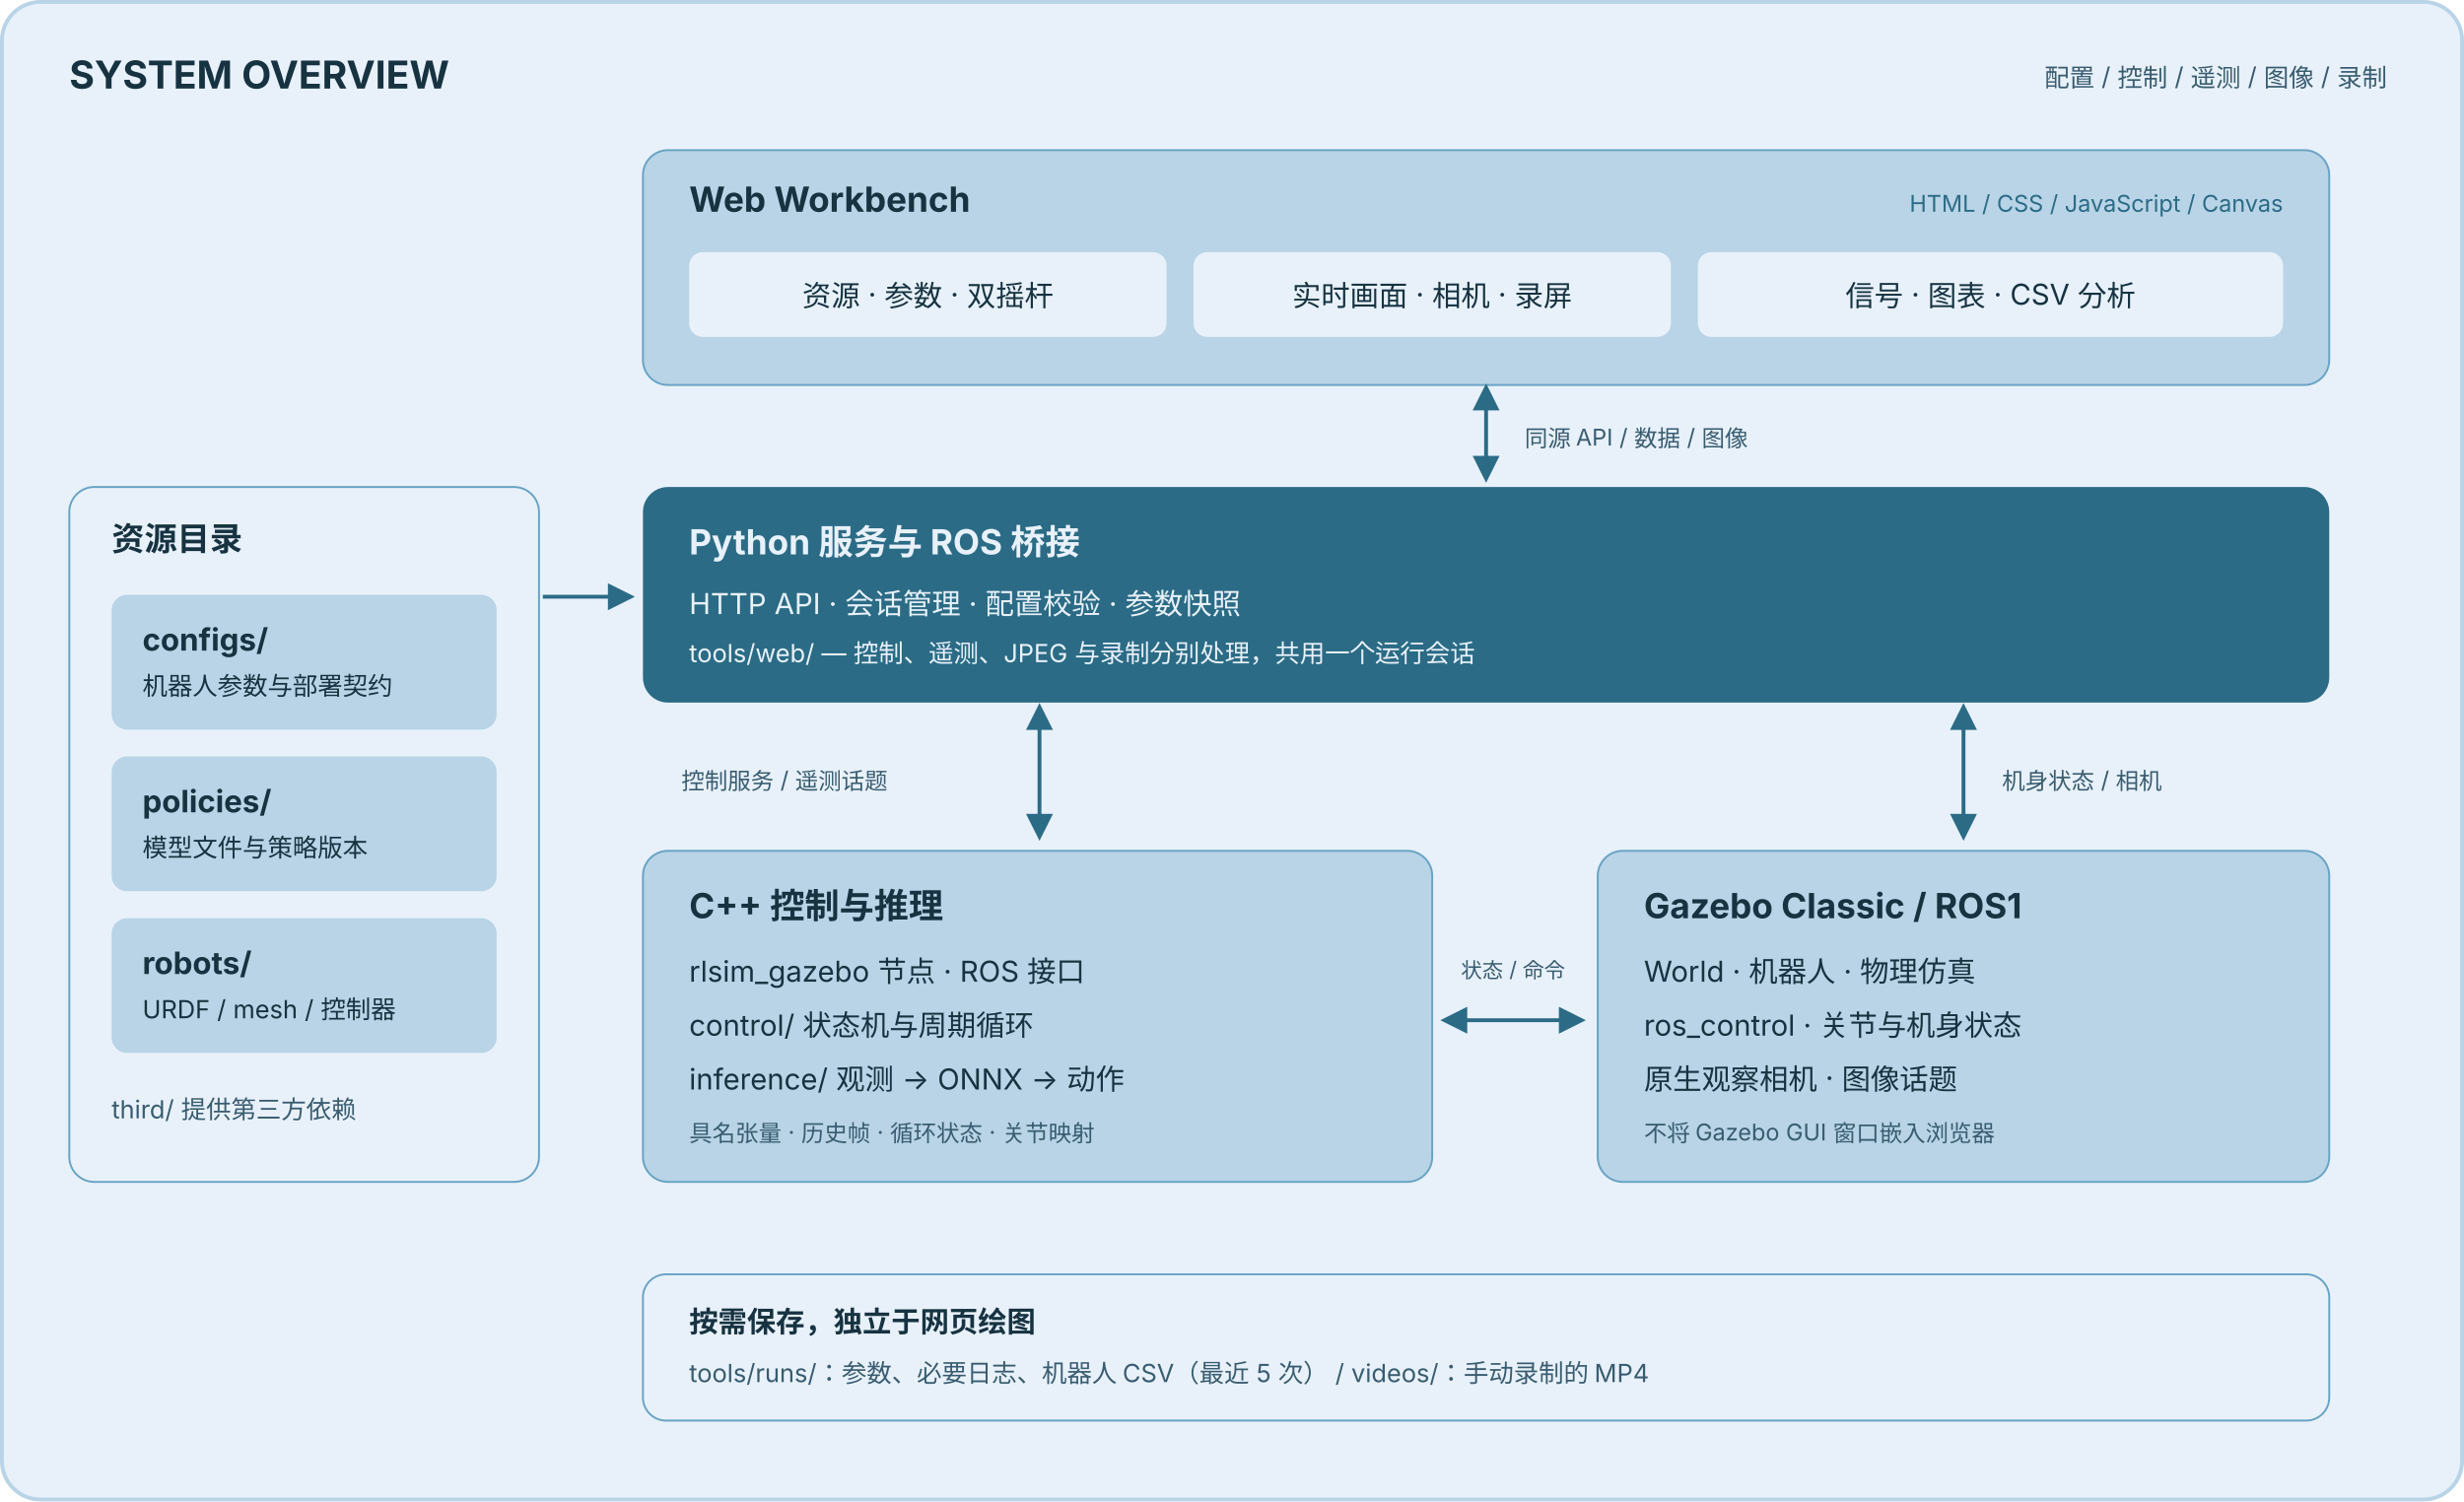
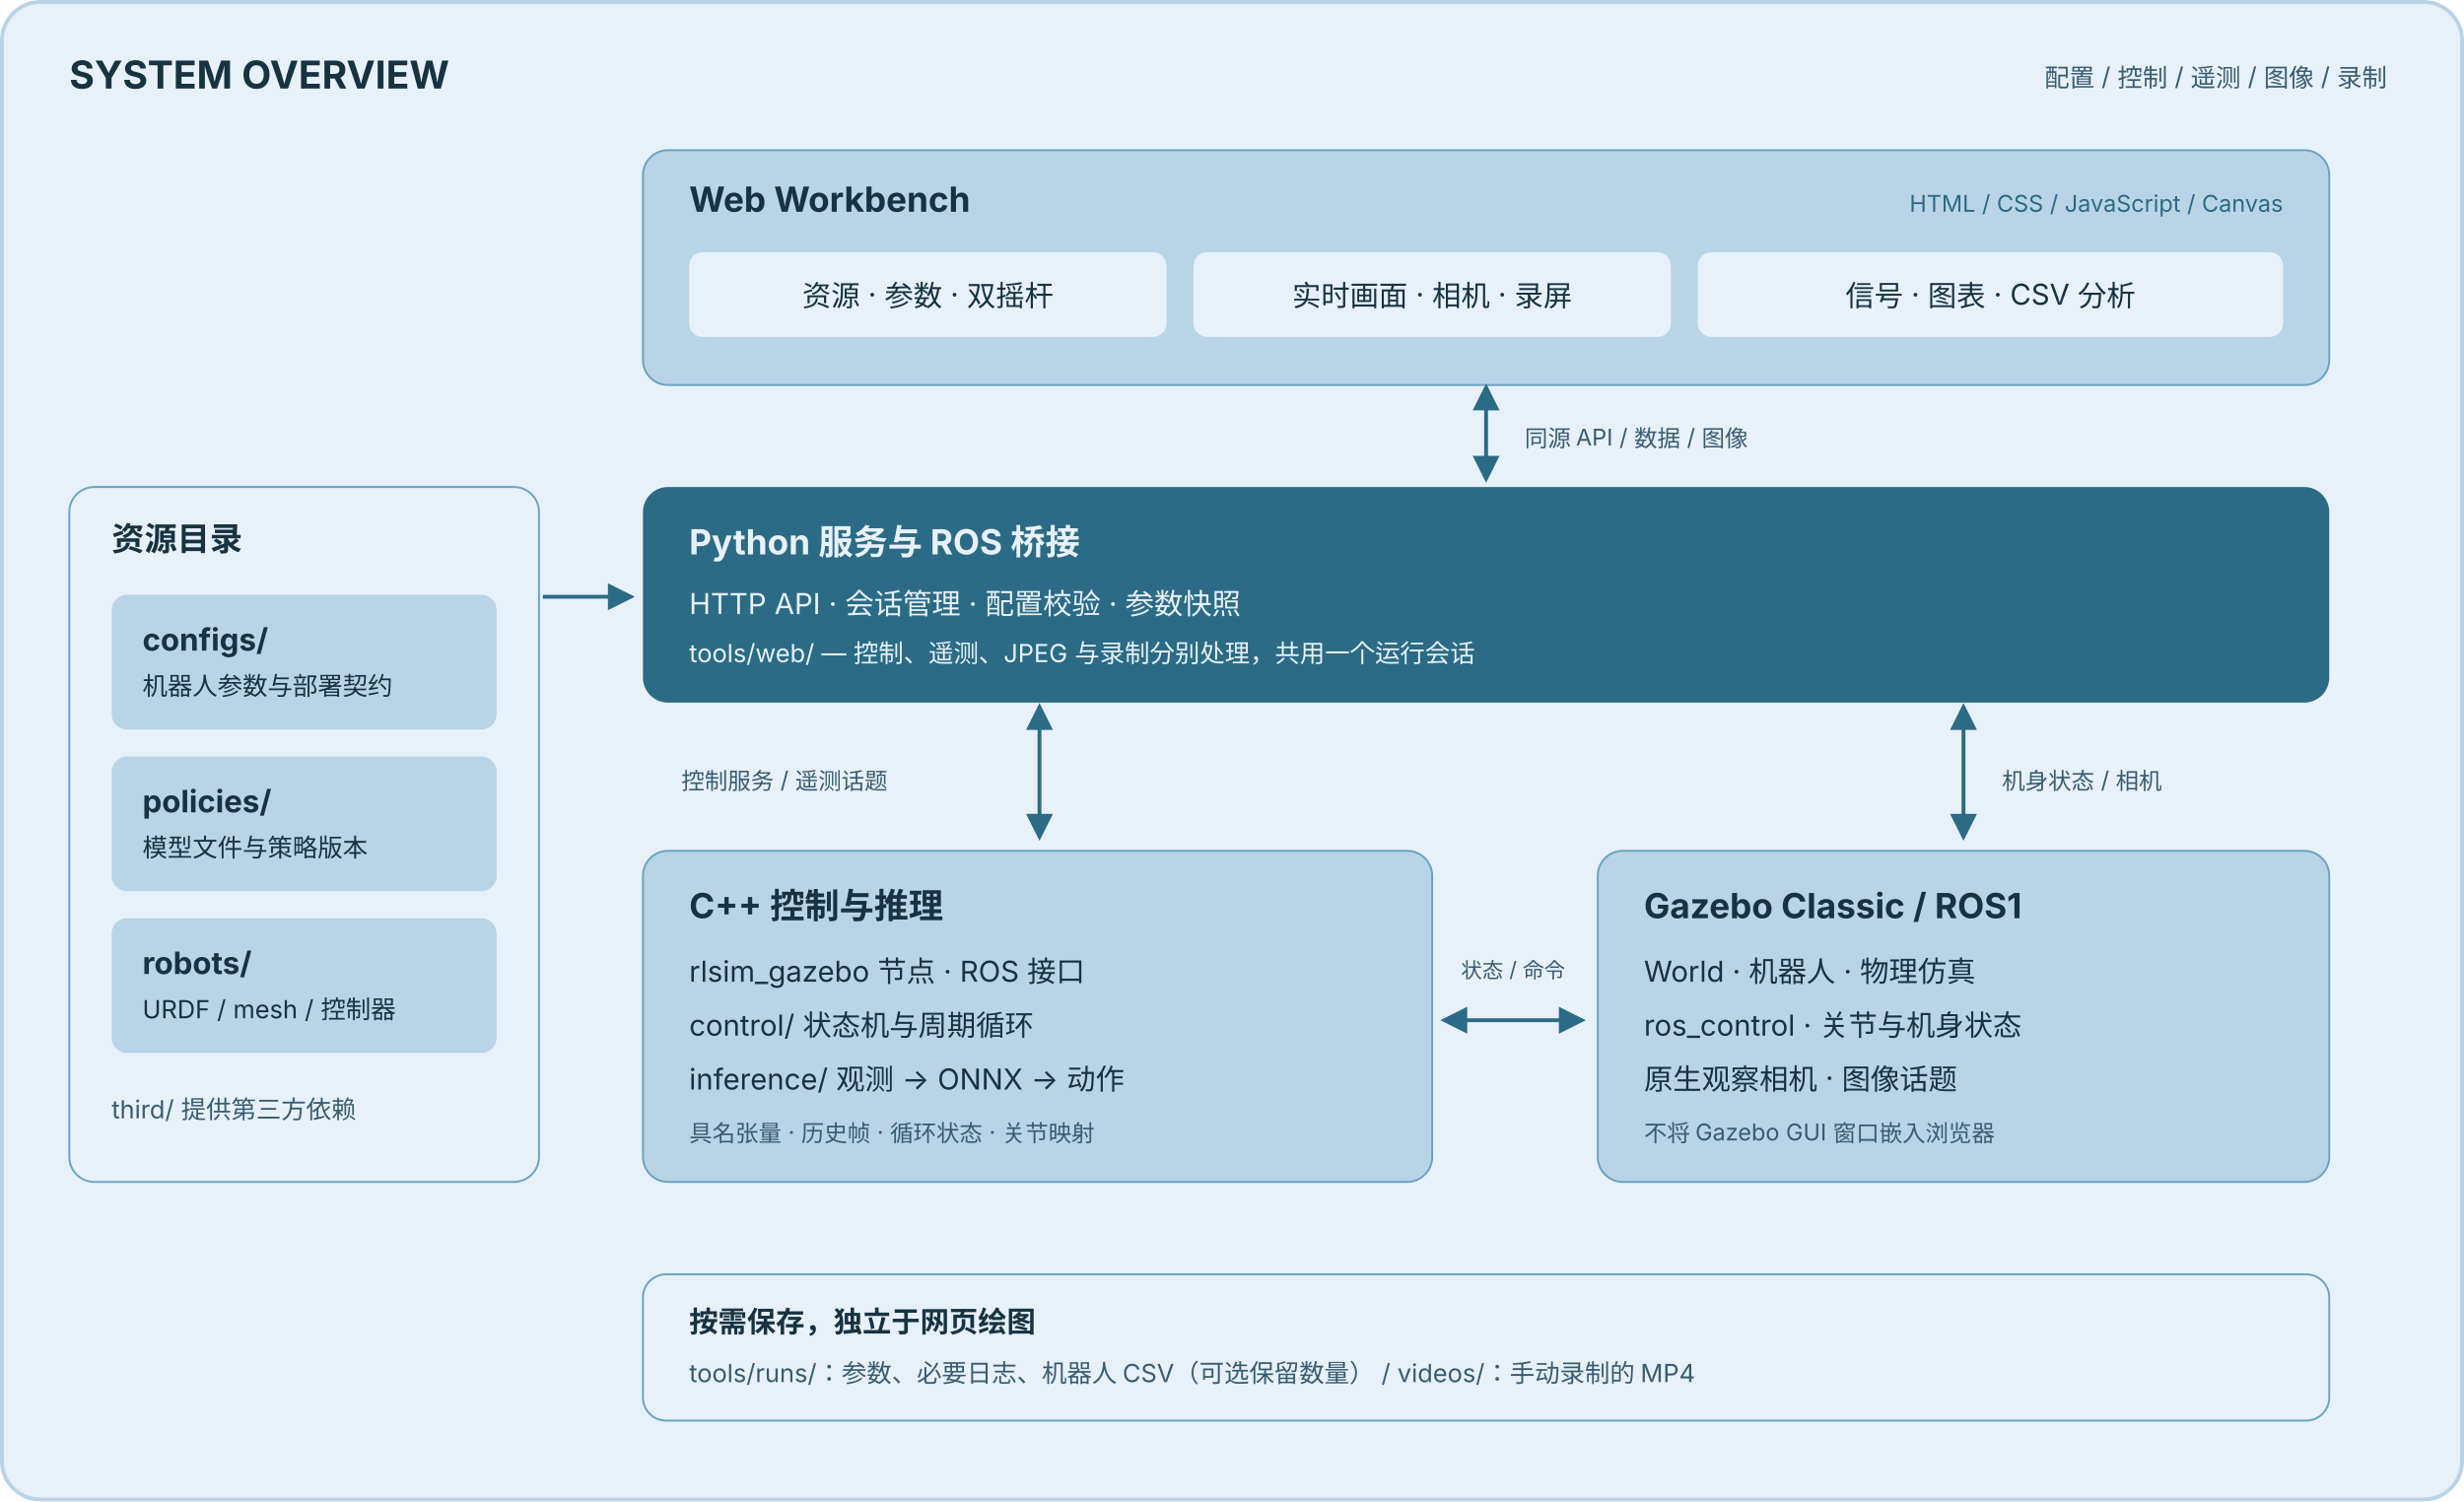
<svg xmlns="http://www.w3.org/2000/svg" width="1280" height="780" viewBox="0 0 1280 780" role="img" aria-labelledby="title description">
  <defs>
    <marker id="arrow" viewBox="0 0 10 10" refX="8" refY="5" markerWidth="7" markerHeight="7" orient="auto-start-reverse">
      <path d="m0 0 10 5-10 5Z" fill="#2b6b85" />
    </marker>
  </defs>
  <rect x="1" y="1" width="1278" height="778" rx="20" fill="#e8f1fa" stroke="#b8d4e6" stroke-width="2" />
  <g font-family="-apple-system,BlinkMacSystemFont,'Segoe UI','Microsoft YaHei',sans-serif" fill="#173341">
    <text x="36" y="46" font-size="20" font-weight="700">SYSTEM OVERVIEW</text>
    <text x="1240" y="45" text-anchor="end" font-size="13" fill="#395c70">配置 / 控制 / 遥测 / 图像 / 录制</text>
    <g>
      <rect x="334" y="78" width="876" height="122" rx="13" fill="#b8d4e6" stroke="#68a3c3" />
      <text x="358" y="110" font-size="18" font-weight="650">Web Workbench</text>
      <text x="1186" y="110" text-anchor="end" font-size="12" fill="#2b6b85">HTML / CSS / JavaScript / Canvas</text>
      <rect x="358" y="131" width="248" height="44" rx="7" fill="#e8f1fa" />
      <rect x="620" y="131" width="248" height="44" rx="7" fill="#e8f1fa" />
      <rect x="882" y="131" width="304" height="44" rx="7" fill="#e8f1fa" />
      <text x="482" y="159" text-anchor="middle" font-size="15">资源 · 参数 · 双摇杆</text>
      <text x="744" y="159" text-anchor="middle" font-size="15">实时画面 · 相机 · 录屏</text>
      <text x="1034" y="159" text-anchor="middle" font-size="15">信号 · 图表 · CSV 分析</text>
    </g>
    <g>
      <rect x="36" y="253" width="244" height="361" rx="13" fill="#e8f1fa" stroke="#68a3c3" />
      <text x="58" y="286" font-size="17" font-weight="650">资源目录</text>
      <rect x="58" y="309" width="200" height="70" rx="8" fill="#b8d4e6" />
      <text x="74" y="338" font-size="16" font-weight="650">configs/</text>
      <text x="74" y="361" font-size="13">机器人参数与部署契约</text>
      <rect x="58" y="393" width="200" height="70" rx="8" fill="#b8d4e6" />
      <text x="74" y="422" font-size="16" font-weight="650">policies/</text>
      <text x="74" y="445" font-size="13">模型文件与策略版本</text>
      <rect x="58" y="477" width="200" height="70" rx="8" fill="#b8d4e6" />
      <text x="74" y="506" font-size="16" font-weight="650">robots/</text>
      <text x="74" y="529" font-size="13">URDF / mesh / 控制器</text>
      <text x="58" y="581" font-size="13" fill="#395c70">third/ 提供第三方依赖</text>
    </g>
    <g>
      <rect x="334" y="253" width="876" height="112" rx="13" fill="#2b6b85" />
      <text x="358" y="288" font-size="18" font-weight="650" fill="#e8f1fa">Python 服务与 ROS 桥接</text>
      <text x="358" y="319" font-size="15" fill="#e8f1fa">HTTP API · 会话管理 · 配置校验 · 参数快照</text>
      <text x="358" y="344" font-size="13" fill="#e8f1fa">tools/web/ — 控制、遥测、JPEG 与录制分别处理，共用一个运行会话</text>
    </g>
    <g>
      <rect x="334" y="442" width="410" height="172" rx="13" fill="#b8d4e6" stroke="#68a3c3" />
      <text x="358" y="477" font-size="18" font-weight="650">C++ 控制与推理</text>
      <text x="358" y="510" font-size="15">rlsim_gazebo 节点 · ROS 接口</text>
      <text x="358" y="538" font-size="15">control/ 状态机与周期循环</text>
      <text x="358" y="566" font-size="15">inference/ 观测 → ONNX → 动作</text>
      <text x="358" y="593" font-size="12" fill="#395c70">具名张量 · 历史帧 · 循环状态 · 关节映射</text>
      <rect x="830" y="442" width="380" height="172" rx="13" fill="#b8d4e6" stroke="#68a3c3" />
      <text x="854" y="477" font-size="18" font-weight="650">Gazebo Classic / ROS1</text>
      <text x="854" y="510" font-size="15">World · 机器人 · 物理仿真</text>
      <text x="854" y="538" font-size="15">ros_control · 关节与机身状态</text>
      <text x="854" y="566" font-size="15">原生观察相机 · 图像话题</text>
      <text x="854" y="593" font-size="12" fill="#395c70">不将 Gazebo GUI 窗口嵌入浏览器</text>
    </g>
    <g stroke="#2b6b85" stroke-width="2" fill="none" marker-end="url(#arrow)">
      <path d="M772 202v46" marker-start="url(#arrow)" />
      <path d="M282 310h45" />
      <path d="M540 368v66" marker-start="url(#arrow)" />
      <path d="M1020 368v66" marker-start="url(#arrow)" />
      <path d="M751 530h70" marker-start="url(#arrow)" />
    </g>
    <text x="792" y="232" font-size="12" fill="#395c70">同源 API / 数据 / 图像</text>
    <text x="354" y="410" font-size="12" fill="#395c70">控制服务 / 遥测话题</text>
    <text x="1040" y="410" font-size="12" fill="#395c70">机身状态 / 相机</text>
    <text x="786" y="508" text-anchor="middle" font-size="11" fill="#395c70">状态 / 命令</text>
    <rect x="334" y="662" width="876" height="76" rx="12" fill="#e8f1fa" stroke="#68a3c3" />
    <text x="358" y="692" font-size="15" font-weight="650">按需保存，独立于网页绘图</text>
-     <text x="358" y="718" font-size="13" fill="#395c70">tools/runs/：参数、必要日志、机器人 CSV（最近 5 次）   /   videos/：手动录制的 MP4</text>
+     <text x="358" y="718" font-size="13" fill="#395c70">tools/runs/：参数、必要日志、机器人 CSV（可选保留数量）   /   videos/：手动录制的 MP4</text>
  </g>
</svg>
